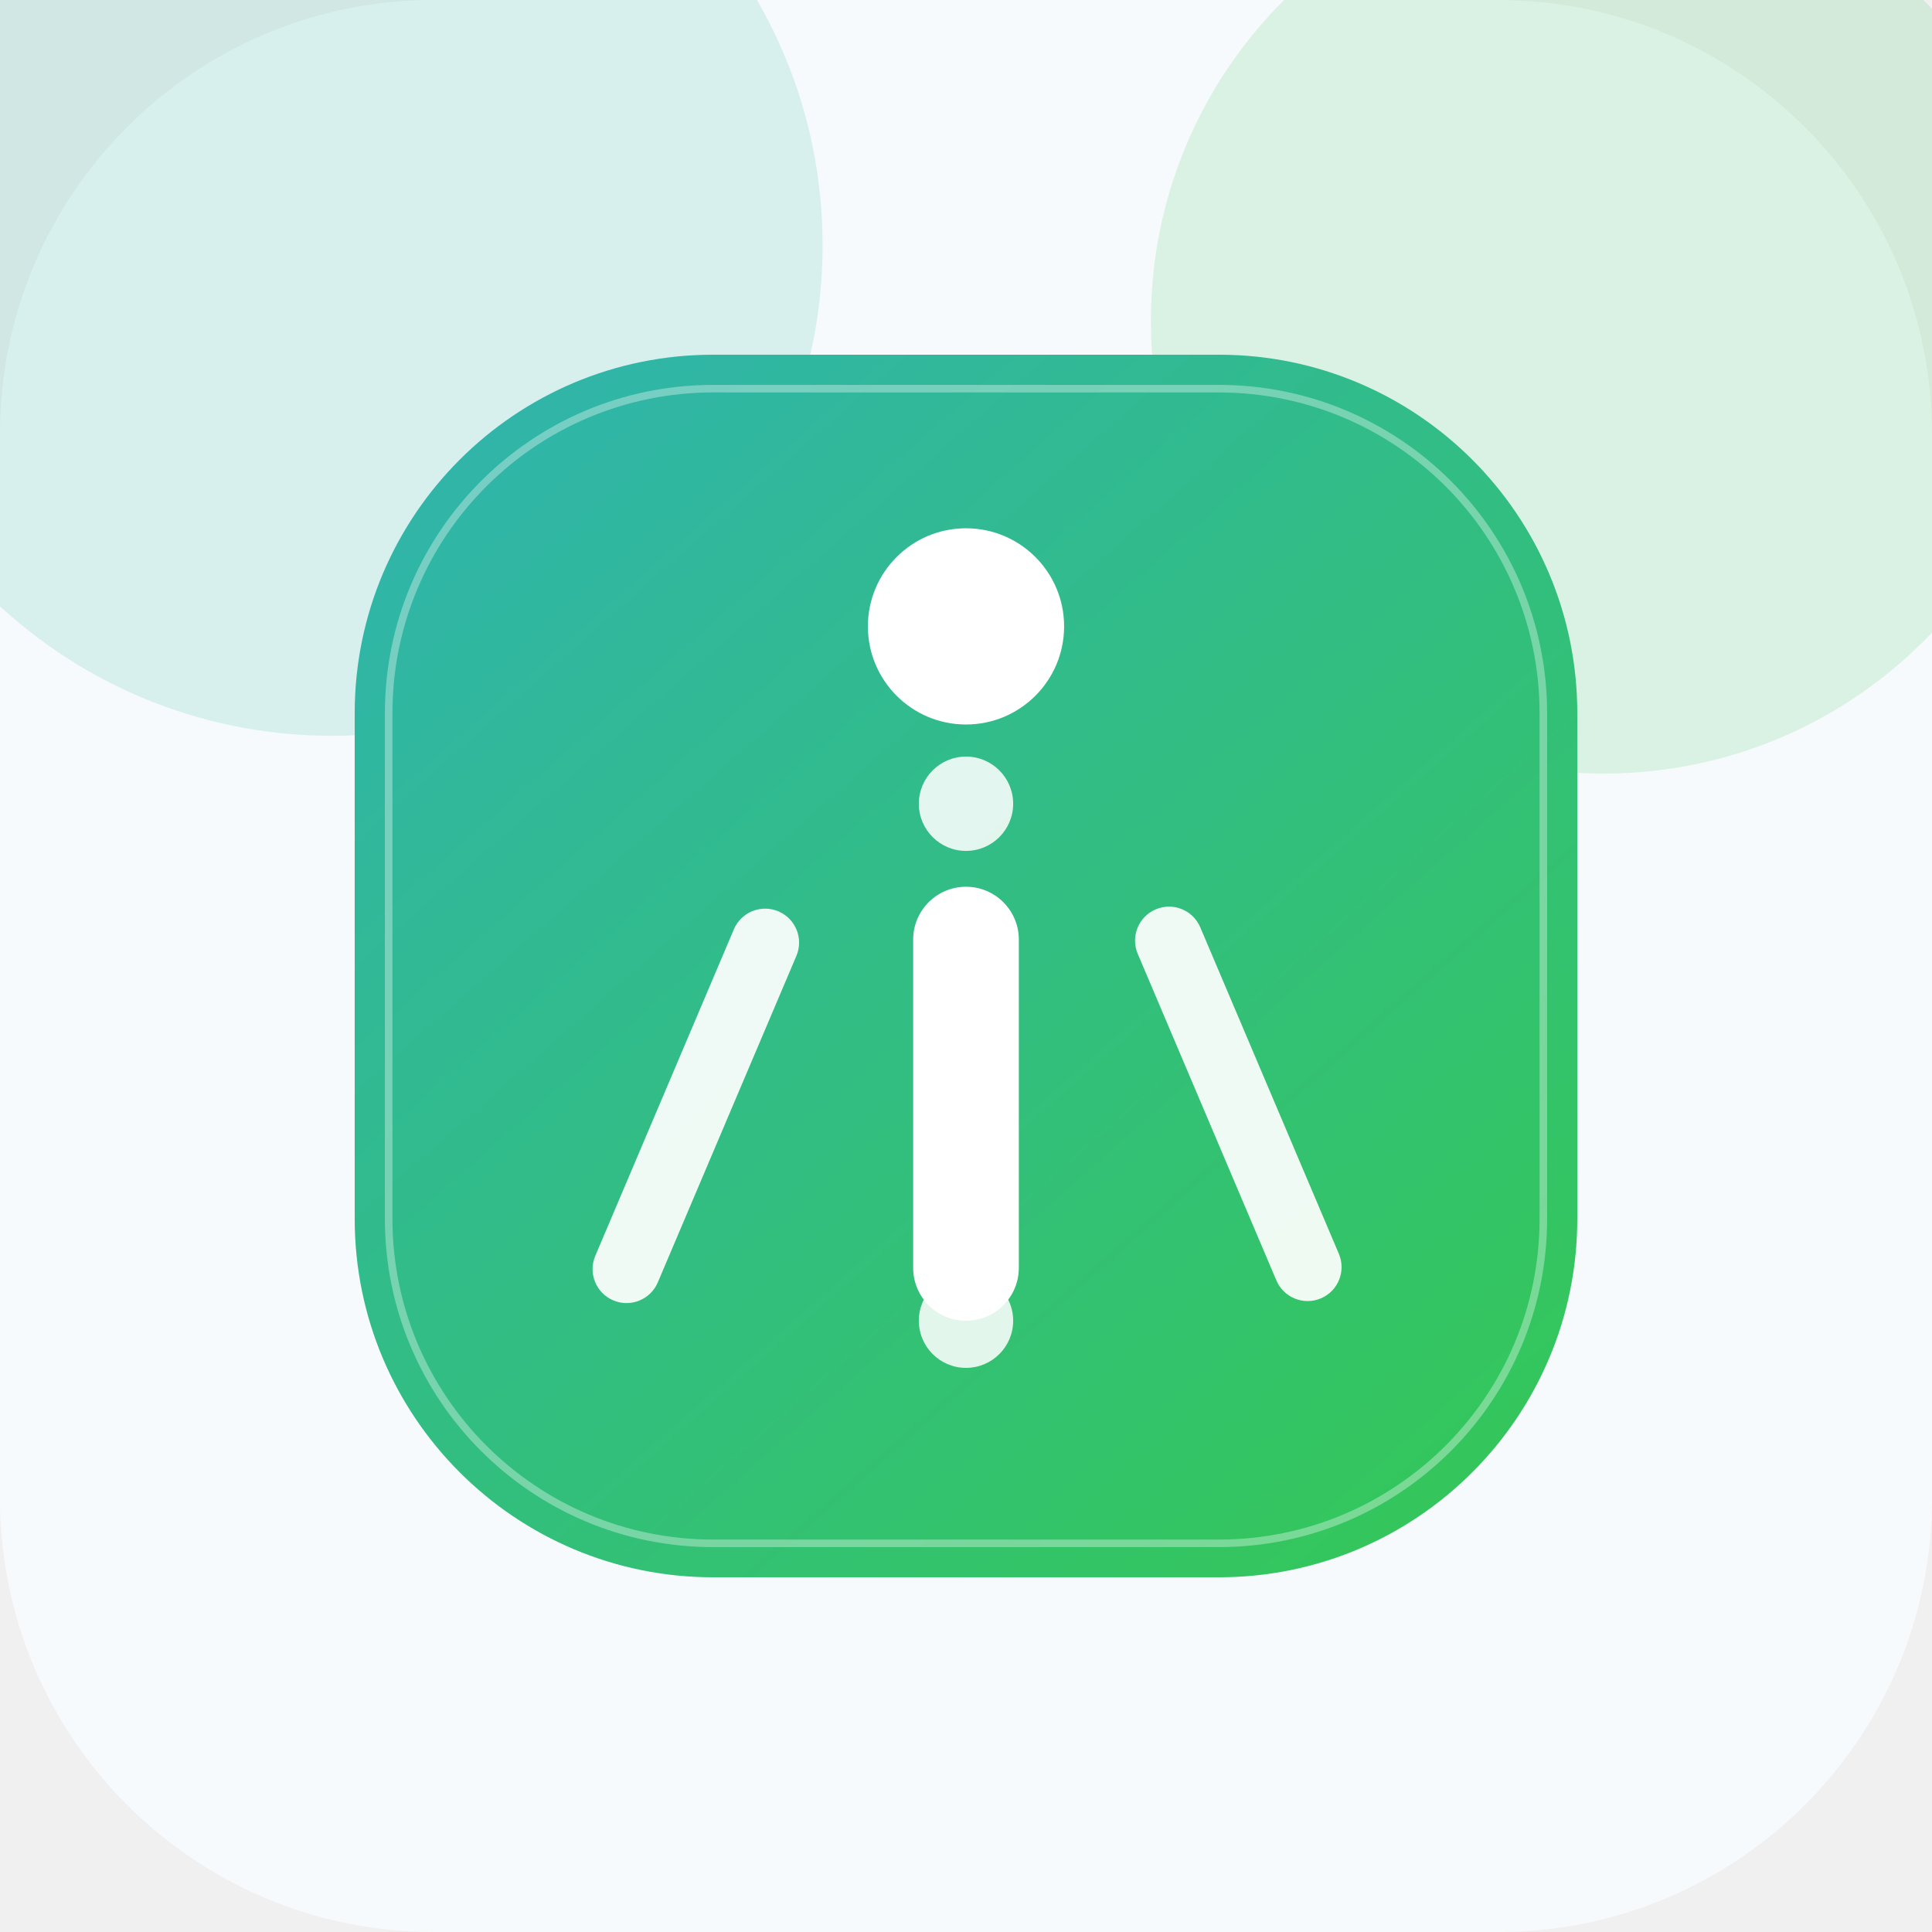
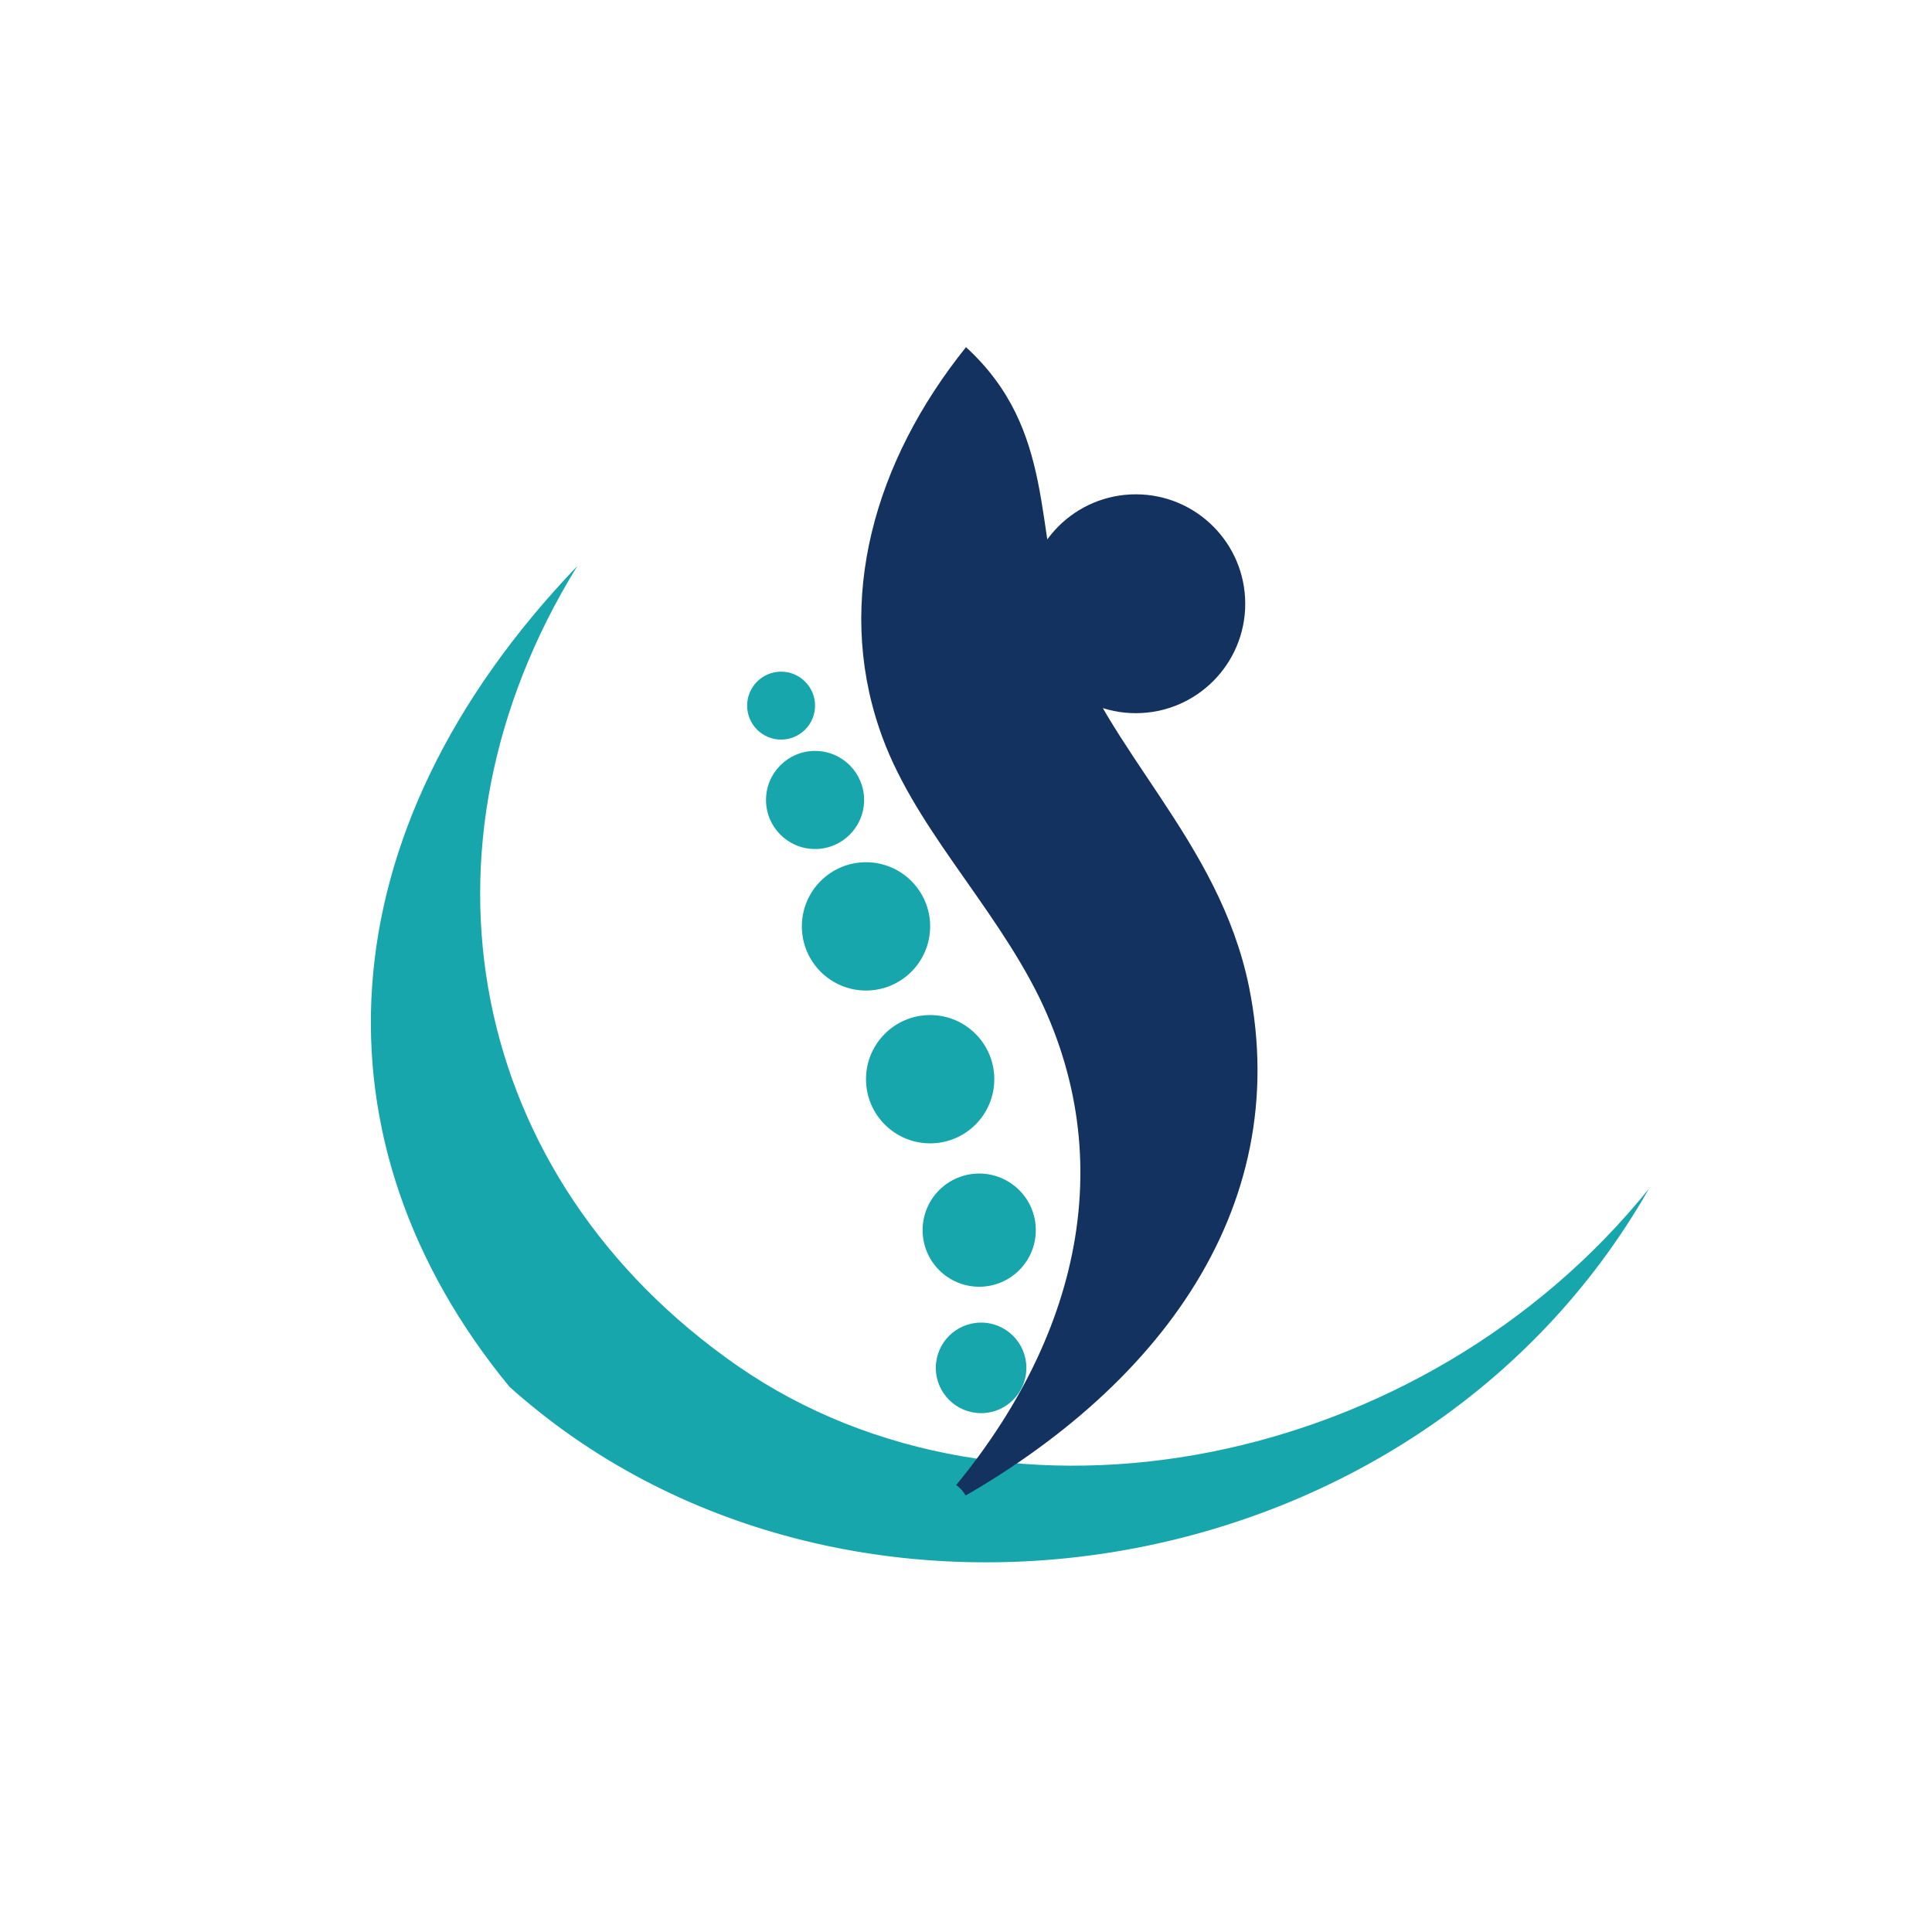
- <svg xmlns="http://www.w3.org/2000/svg" width="1024" height="1024" viewBox="0 0 1024 1024" fill="none">
-   <rect width="1024" height="1024" rx="230" fill="#F7FAFC" />
-   <circle cx="176" cy="130" r="260" fill="#30B5A8" fill-opacity="0.16" />
-   <circle cx="850" cy="170" r="240" fill="#34C759" fill-opacity="0.15" />
-   <rect x="188" y="188" width="648" height="648" rx="190" fill="url(#bg)" />
-   <rect x="206" y="206" width="612" height="612" rx="172" stroke="white" stroke-opacity="0.34" stroke-width="4" />
-   <circle cx="512" cy="332" r="52" fill="white" />
-   <rect x="484" y="470" width="56" height="230" rx="28" fill="white" />
-   <circle cx="512" cy="426" r="25" fill="white" fill-opacity="0.86" />
-   <circle cx="512" cy="562" r="25" fill="white" fill-opacity="0.86" />
-   <circle cx="512" cy="700" r="25" fill="white" fill-opacity="0.86" />
-   <rect x="396" y="476" width="36" height="224" rx="18" transform="rotate(23 396 476)" fill="white" fill-opacity="0.92" />
-   <rect x="596" y="489" width="36" height="224" rx="18" transform="rotate(-23 596 489)" fill="white" fill-opacity="0.92" />
-   <defs>
-     <linearGradient id="bg" x1="260" y1="230" x2="780" y2="820" gradientUnits="userSpaceOnUse">
-       <stop stop-color="#30B5A8" />
-       <stop offset="1" stop-color="#34C759" />
-     </linearGradient>
-   </defs>
+ <svg xmlns="http://www.w3.org/2000/svg" width="1024" height="1024" viewBox="0 0 1024 1024" fill="none" role="img" aria-labelledby="title desc">
+   <rect width="1024" height="1024" fill="white" />
+   <path d="M270 735 C164 606 170 442 306 300 C214 449 247 624 391 724 C534 823 755 778 874 630 C751 846 445 892 270 735Z" fill="#18A6AD" />
+   <path d="M512 184 C463 245 443 318 466 386 C483 437 526 478 551 529 C595 620 570 719 493 803 C612 741 686 642 662 523 C646 445 586 398 565 333 C548 281 560 228 512 184Z" fill="#14325F" />
+   <circle cx="602" cy="320" r="58" fill="#14325F" />
+   <circle cx="414" cy="374" r="18" fill="#18A6AD" />
+   <circle cx="432" cy="424" r="26" fill="#18A6AD" />
+   <circle cx="459" cy="491" r="34" fill="#18A6AD" />
+   <circle cx="493" cy="572" r="34" fill="#18A6AD" />
+   <circle cx="519" cy="652" r="30" fill="#18A6AD" />
+   <circle cx="520" cy="725" r="24" fill="#18A6AD" />
+   <circle cx="497" cy="801" r="17" fill="#18A6AD" />
</svg>
